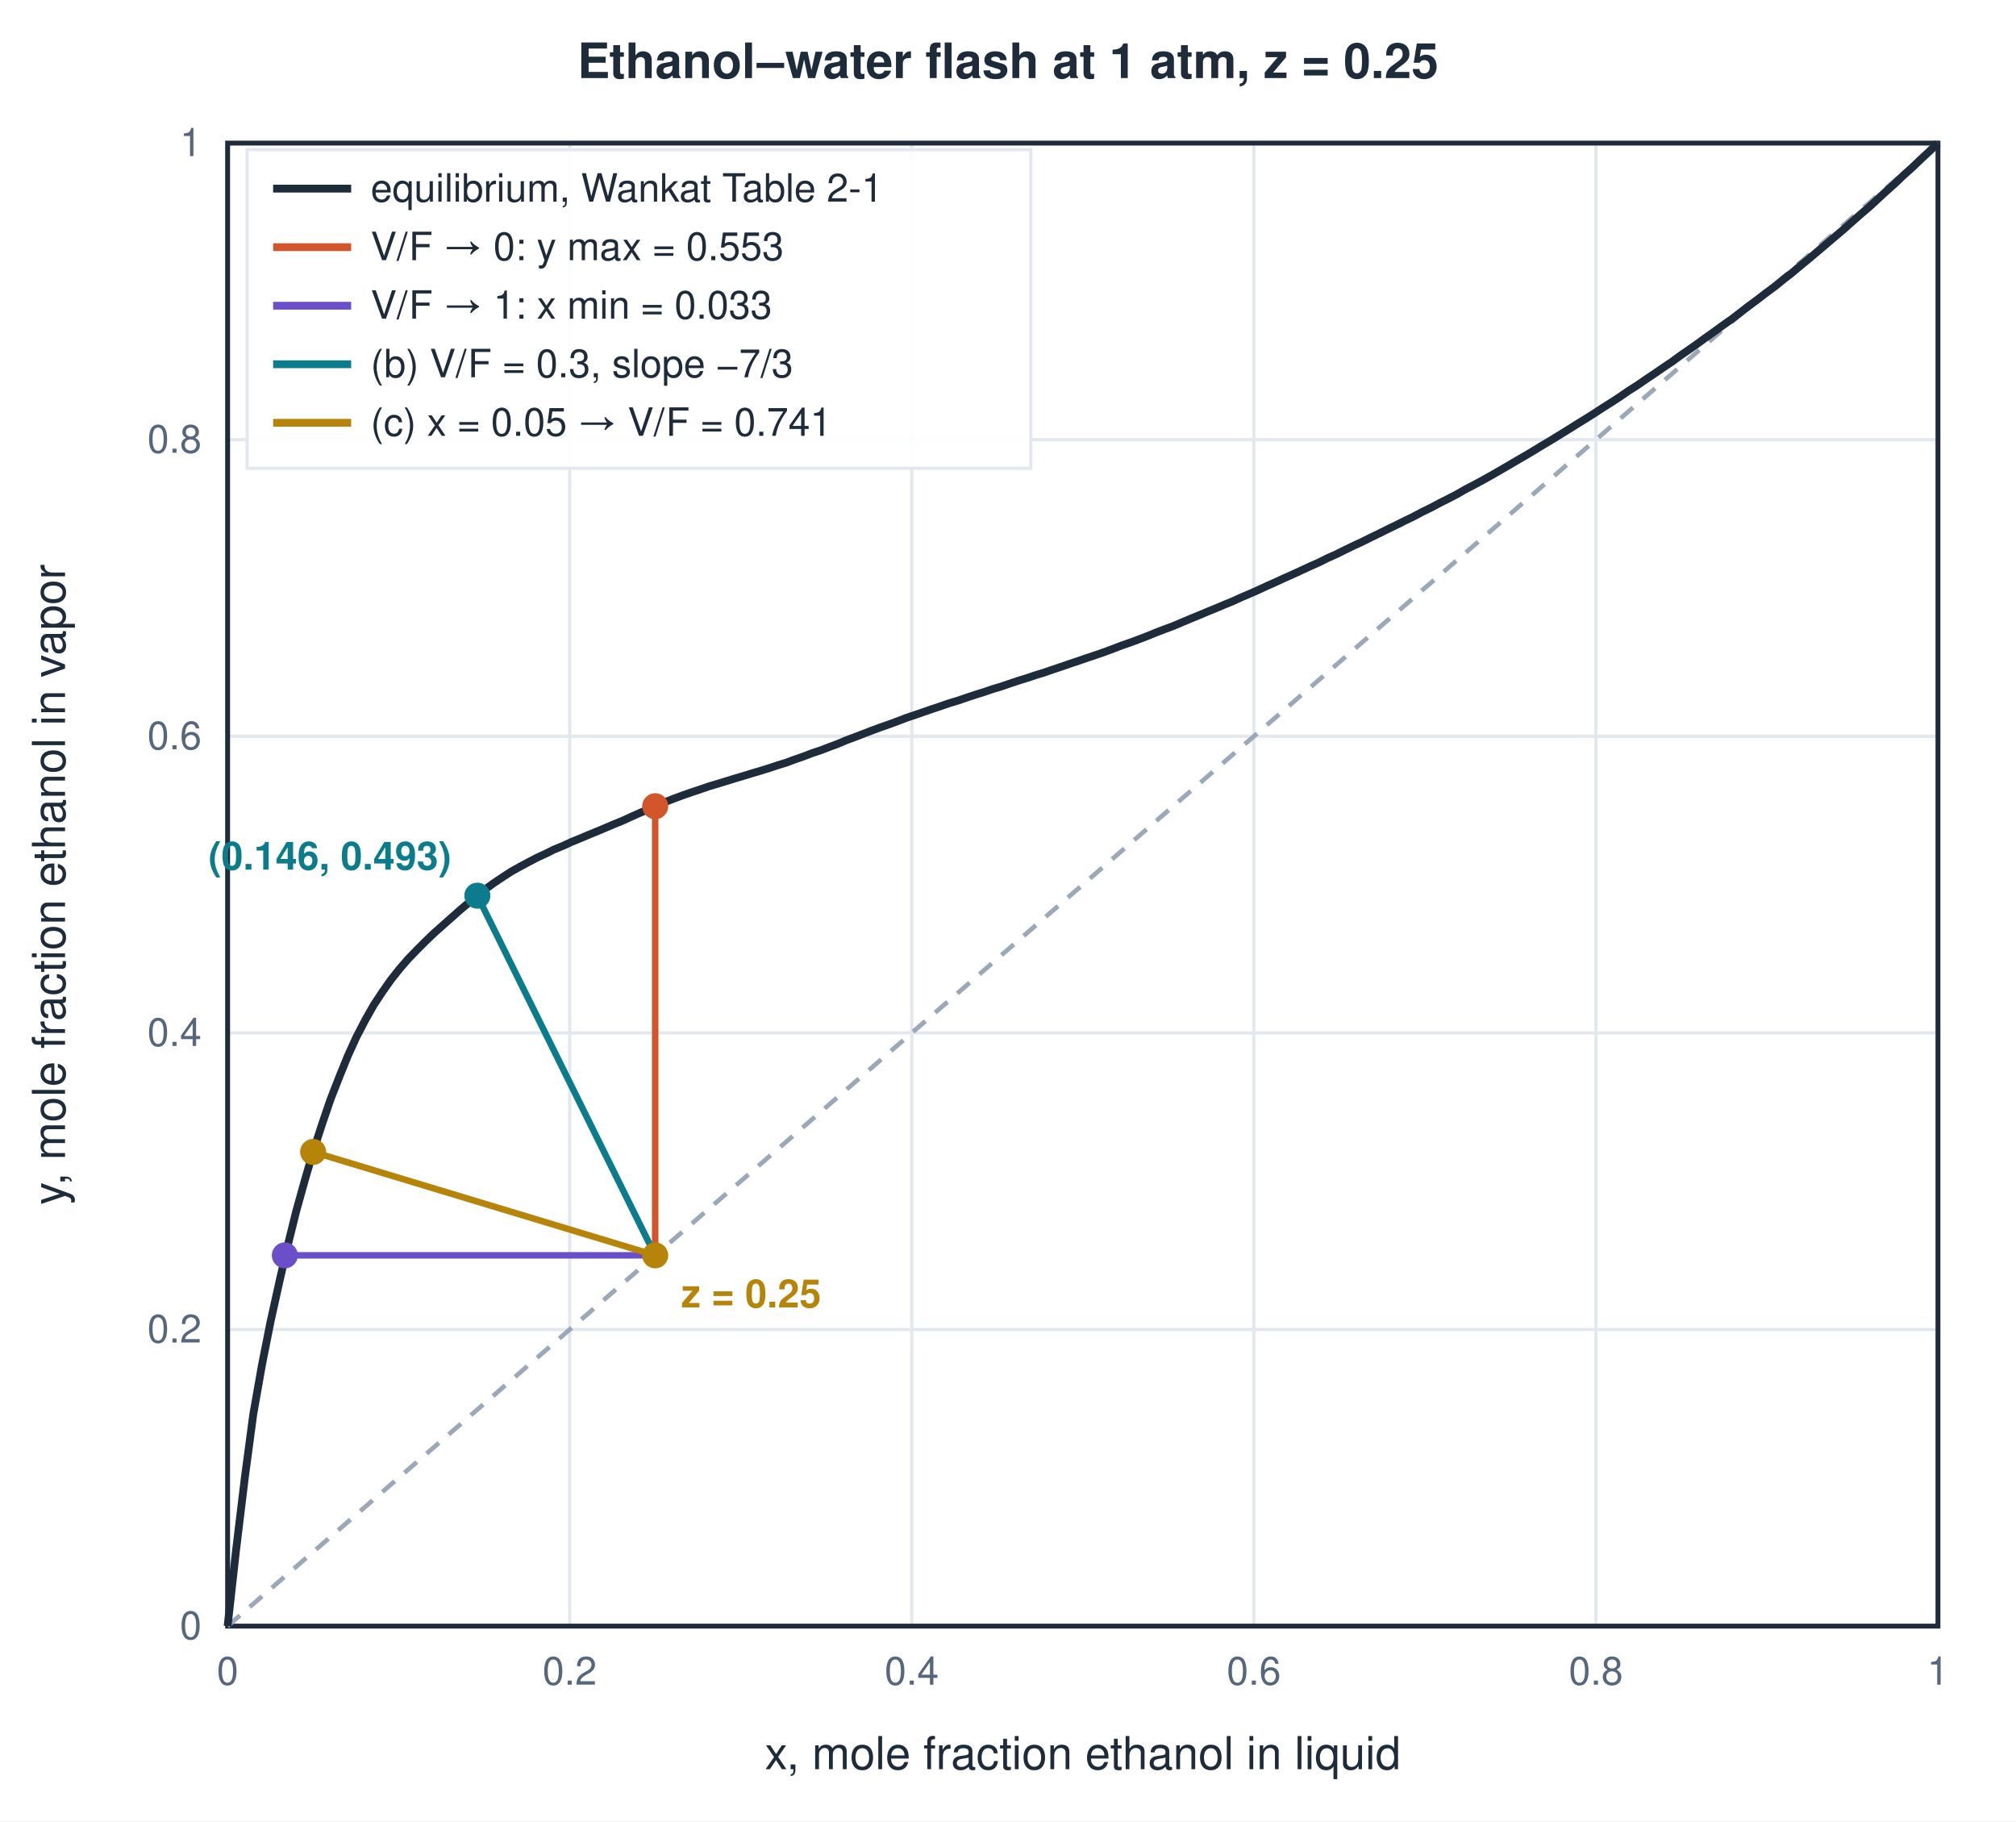
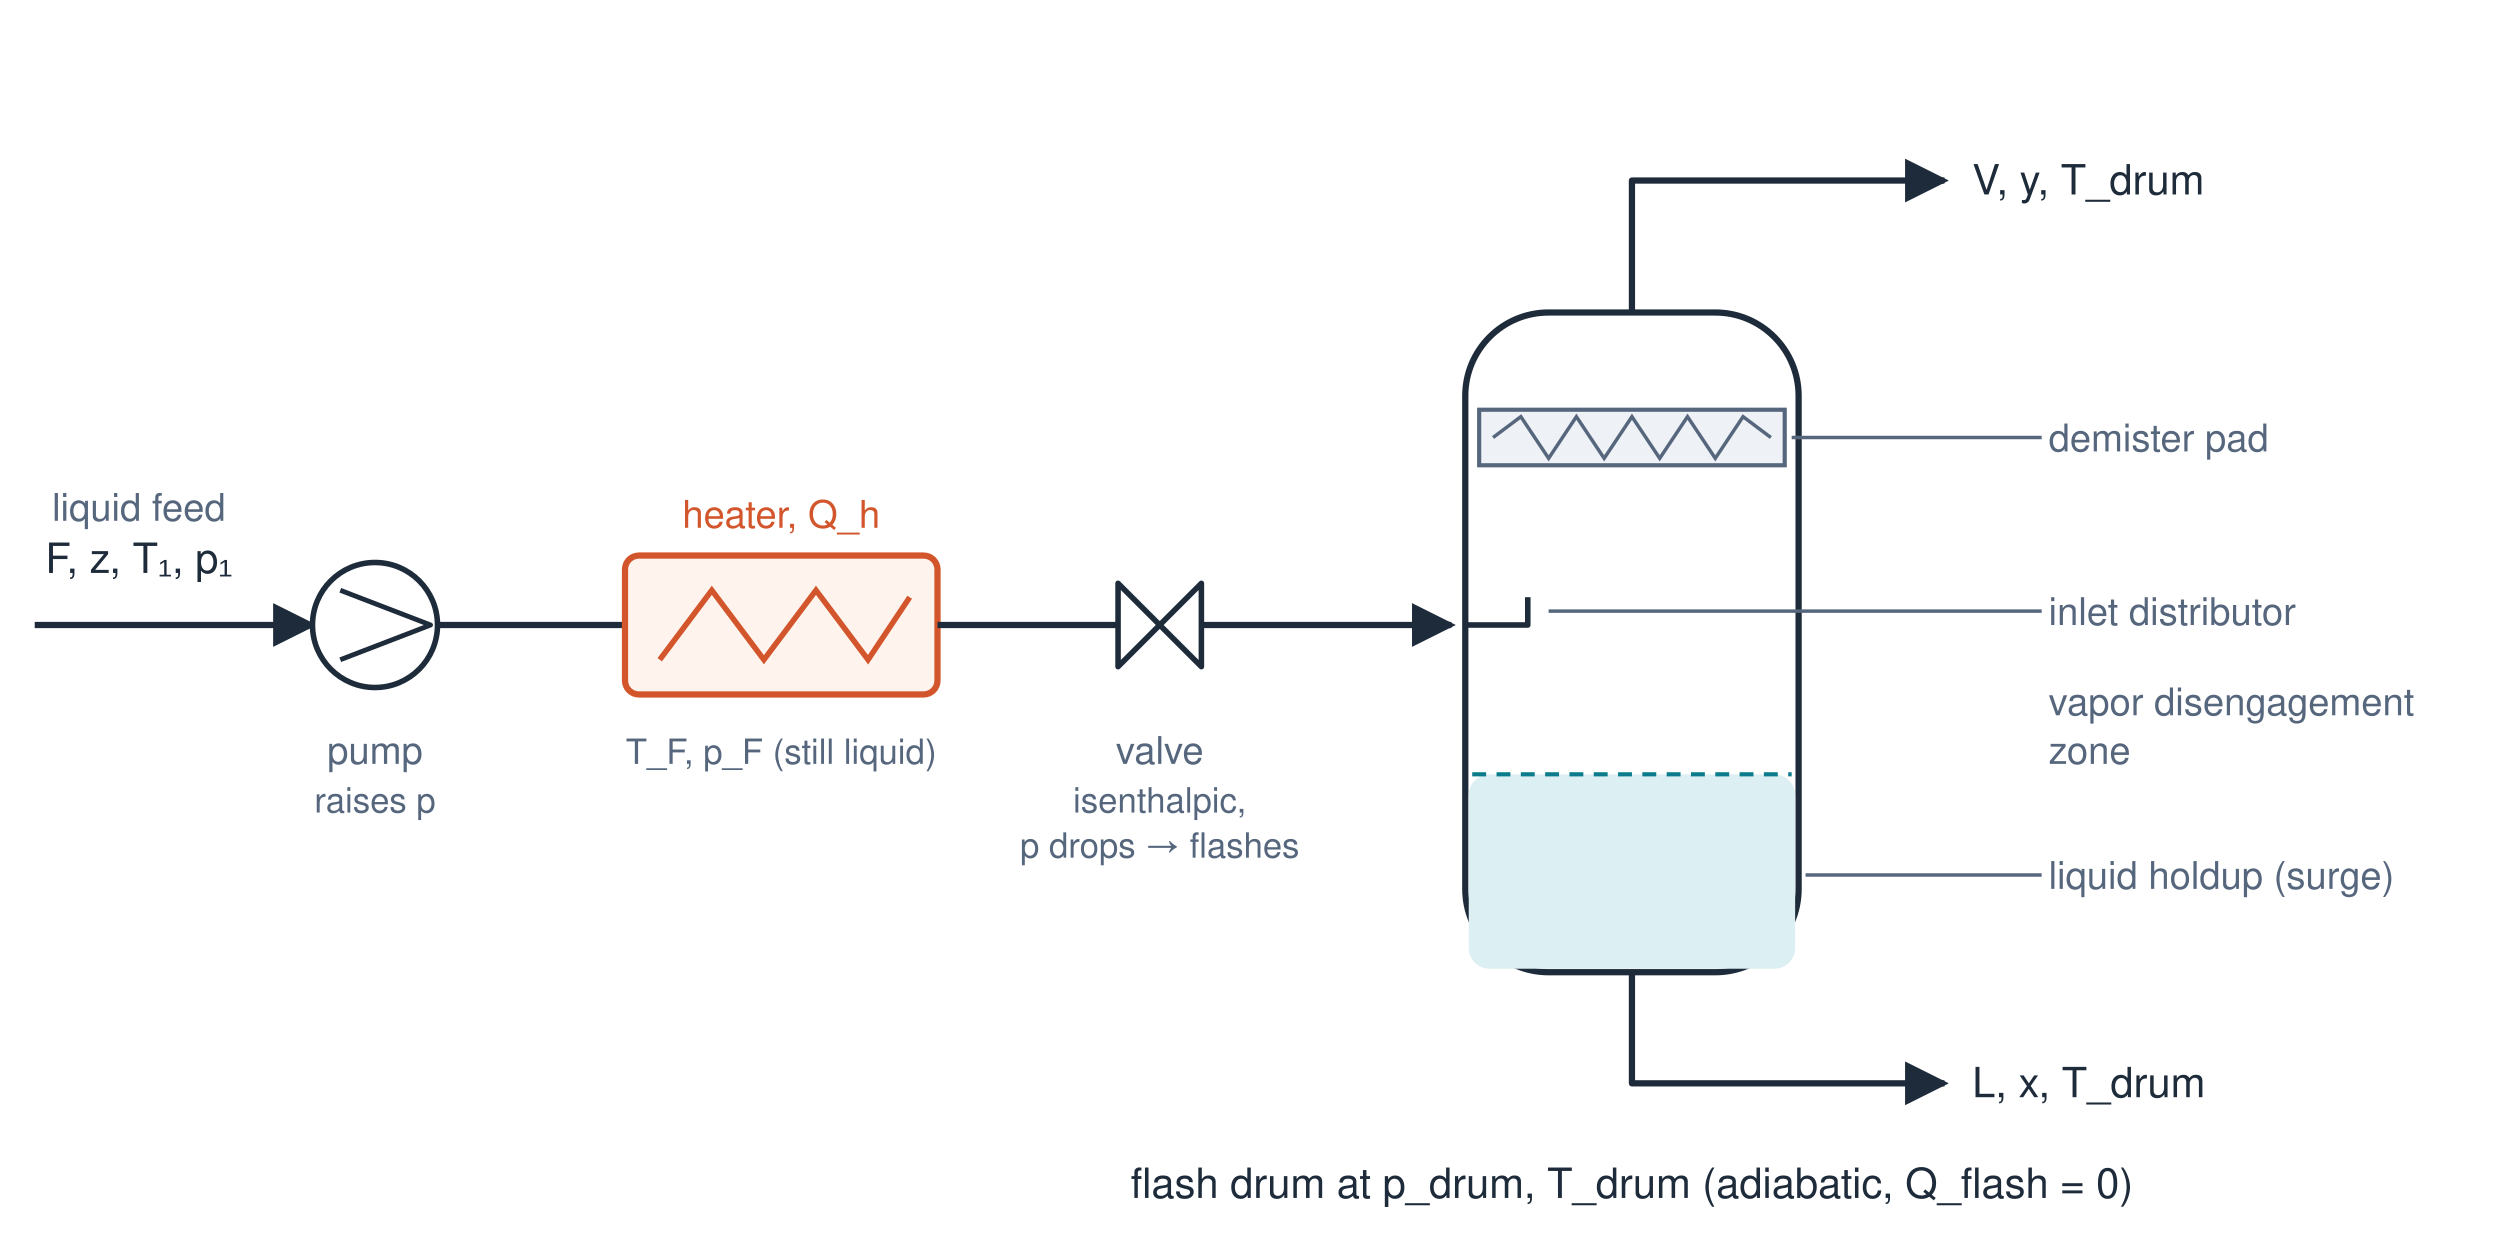
- <svg xmlns="http://www.w3.org/2000/svg" viewBox="0 0 620 560" width="620" height="560" font-family="Helvetica, Arial, sans-serif">
+ <svg xmlns="http://www.w3.org/2000/svg" viewBox="0 0 720 360" width="720" height="360" font-family="Helvetica, Arial, sans-serif">
  <rect width="100%" height="100%" fill="#FFFFFF" />
-   <line x1="70.0" y1="500.0" x2="70.0" y2="44.0" stroke="#E3E8EF" stroke-width="1" />
-   <line x1="70.0" y1="500.0" x2="596.0" y2="500.0" stroke="#E3E8EF" stroke-width="1" />
-   <text x="70.0" y="518.0" font-size="12" text-anchor="middle" fill="#55667D" font-weight="normal">0</text>
-   <text x="62.0" y="504.0" font-size="12" text-anchor="end" fill="#55667D" font-weight="normal">0</text>
-   <line x1="175.2" y1="500.0" x2="175.2" y2="44.0" stroke="#E3E8EF" stroke-width="1" />
-   <line x1="70.0" y1="408.8" x2="596.0" y2="408.8" stroke="#E3E8EF" stroke-width="1" />
-   <text x="175.2" y="518.0" font-size="12" text-anchor="middle" fill="#55667D" font-weight="normal">0.2</text>
-   <text x="62.0" y="412.8" font-size="12" text-anchor="end" fill="#55667D" font-weight="normal">0.2</text>
-   <line x1="280.4" y1="500.0" x2="280.4" y2="44.0" stroke="#E3E8EF" stroke-width="1" />
-   <line x1="70.0" y1="317.6" x2="596.0" y2="317.6" stroke="#E3E8EF" stroke-width="1" />
-   <text x="280.4" y="518.0" font-size="12" text-anchor="middle" fill="#55667D" font-weight="normal">0.4</text>
-   <text x="62.0" y="321.6" font-size="12" text-anchor="end" fill="#55667D" font-weight="normal">0.4</text>
-   <line x1="385.6" y1="500.0" x2="385.6" y2="44.0" stroke="#E3E8EF" stroke-width="1" />
-   <line x1="70.0" y1="226.4" x2="596.0" y2="226.4" stroke="#E3E8EF" stroke-width="1" />
-   <text x="385.6" y="518.0" font-size="12" text-anchor="middle" fill="#55667D" font-weight="normal">0.6</text>
-   <text x="62.0" y="230.4" font-size="12" text-anchor="end" fill="#55667D" font-weight="normal">0.6</text>
-   <line x1="490.8" y1="500.0" x2="490.8" y2="44.0" stroke="#E3E8EF" stroke-width="1" />
-   <line x1="70.0" y1="135.2" x2="596.0" y2="135.2" stroke="#E3E8EF" stroke-width="1" />
-   <text x="490.8" y="518.0" font-size="12" text-anchor="middle" fill="#55667D" font-weight="normal">0.8</text>
-   <text x="62.0" y="139.2" font-size="12" text-anchor="end" fill="#55667D" font-weight="normal">0.8</text>
-   <line x1="596.0" y1="500.0" x2="596.0" y2="44.0" stroke="#E3E8EF" stroke-width="1" />
-   <line x1="70.0" y1="44.0" x2="596.0" y2="44.0" stroke="#E3E8EF" stroke-width="1" />
-   <text x="596.0" y="518.0" font-size="12" text-anchor="middle" fill="#55667D" font-weight="normal">1</text>
-   <text x="62.0" y="48.0" font-size="12" text-anchor="end" fill="#55667D" font-weight="normal">1</text>
-   <rect x="70.0" y="44.0" width="526.0" height="456.0" fill="none" stroke="#1E2B3A" stroke-width="1.5" />
-   <text x="333.0" y="544.0" font-size="14" text-anchor="middle" fill="#1E2B3A" font-weight="normal">x, mole fraction ethanol in liquid</text>
-   <text x="20.0" y="272.0" font-size="14" text-anchor="middle" fill="#1E2B3A" font-weight="normal" transform="rotate(-90 20.0 272.0)">y, mole fraction ethanol in vapor</text>
-   <text x="310.0" y="24.0" font-size="15" text-anchor="middle" fill="#1E2B3A" font-weight="bold">Ethanol–water flash at 1 atm, z = 0.25</text>
-   <line x1="70.0" y1="500.0" x2="596.0" y2="44.0" stroke="#9AA8B8" stroke-width="1.4" stroke-dasharray="5 4" />
-   <polyline points="70.0,500.0 72.6,476.6 75.3,454.3 77.9,434.8 80.6,419.5 83.2,406.4 85.9,394.2 88.5,382.9 91.1,372.4 93.8,362.7 96.4,353.8 99.1,345.5 101.7,337.9 104.4,331.0 107.0,324.6 109.6,318.9 112.3,313.7 114.9,309.1 117.6,305.0 120.2,301.3 122.9,297.9 125.5,294.9 128.2,292.1 130.8,289.5 133.4,287.0 136.1,284.6 138.7,282.3 141.4,279.9 144.0,277.7 146.7,275.5 149.3,273.4 151.9,271.5 154.6,269.7 157.2,268.0 159.9,266.5 162.5,265.1 165.2,263.7 167.8,262.5 170.4,261.2 173.1,260.1 175.7,258.9 178.4,257.8 181.0,256.7 183.7,255.6 186.3,254.5 188.9,253.4 191.6,252.3 194.2,251.1 196.9,249.9 199.5,248.8 202.2,247.6 204.8,246.5 207.4,245.5 210.1,244.5 212.7,243.6 215.4,242.7 218.0,241.8 220.7,241.0 223.3,240.2 225.9,239.4 228.6,238.6 231.2,237.8 233.9,237.0 236.5,236.2 239.2,235.3 241.8,234.5 244.5,233.5 247.1,232.6 249.7,231.6 252.4,230.7 255.0,229.7 257.7,228.7 260.3,227.6 263.0,226.6 265.6,225.6 268.2,224.6 270.9,223.6 273.5,222.7 276.2,221.7 278.8,220.7 281.5,219.8 284.1,218.9 286.7,218.0 289.4,217.1 292.0,216.2 294.7,215.4 297.3,214.5 300.0,213.6 302.6,212.8 305.2,211.9 307.9,211.1 310.5,210.2 313.2,209.3 315.8,208.5 318.5,207.6 321.1,206.8 323.7,205.9 326.4,205.0 329.0,204.1 331.7,203.2 334.3,202.3 337.0,201.4 339.6,200.5 342.3,199.5 344.9,198.5 347.5,197.6 350.2,196.6 352.8,195.6 355.5,194.5 358.1,193.5 360.8,192.5 363.4,191.4 366.0,190.3 368.7,189.2 371.3,188.1 374.0,187.0 376.6,185.9 379.3,184.8 381.9,183.6 384.5,182.5 387.2,181.3 389.8,180.1 392.5,178.9 395.1,177.7 397.8,176.5 400.4,175.3 403.0,174.1 405.7,172.9 408.3,171.6 411.0,170.4 413.6,169.1 416.3,167.8 418.9,166.6 421.5,165.3 424.2,164.0 426.8,162.7 429.5,161.4 432.1,160.1 434.8,158.8 437.4,157.4 440.1,156.1 442.7,154.7 445.3,153.4 448.0,152.0 450.6,150.5 453.3,149.1 455.9,147.7 458.6,146.2 461.2,144.7 463.8,143.2 466.5,141.6 469.1,140.1 471.8,138.5 474.4,136.9 477.1,135.3 479.7,133.7 482.3,132.1 485.0,130.4 487.6,128.8 490.3,127.1 492.9,125.4 495.6,123.7 498.2,122.0 500.8,120.2 503.5,118.5 506.1,116.7 508.8,114.9 511.4,113.1 514.1,111.3 516.7,109.4 519.3,107.6 522.0,105.7 524.6,103.8 527.3,101.9 529.9,100.0 532.6,98.1 535.2,96.1 537.8,94.1 540.5,92.1 543.1,90.1 545.8,88.1 548.4,86.0 551.1,83.9 553.7,81.7 556.4,79.5 559.0,77.3 561.6,75.1 564.3,72.8 566.9,70.6 569.6,68.2 572.2,65.9 574.9,63.6 577.5,61.2 580.1,58.8 582.8,56.4 585.4,53.9 588.1,51.5 590.7,49.0 593.4,46.5 596.0,44.0" fill="none" stroke="#1E2B3A" stroke-width="2.4" stroke-linejoin="round" />
-   <polyline points="201.5,386.0 201.5,247.9" fill="none" stroke="#D2552B" stroke-width="2" stroke-linejoin="round" />
-   <polyline points="201.5,386.0 87.6,386.0" fill="none" stroke="#6A4FC9" stroke-width="2" stroke-linejoin="round" />
-   <polyline points="201.5,386.0 146.8,275.4" fill="none" stroke="#0B7C8C" stroke-width="2" stroke-linejoin="round" />
-   <polyline points="201.5,386.0 96.3,354.2" fill="none" stroke="#B7840A" stroke-width="2" stroke-linejoin="round" />
-   <circle cx="201.5" cy="386.0" r="4" fill="#B7840A" />
-   <text x="209.5" y="402.0" font-size="12" text-anchor="start" fill="#B7840A" font-weight="bold">z = 0.25</text>
-   <circle cx="146.8" cy="275.4" r="4" fill="#0B7C8C" />
-   <text x="138.8" y="267.4" font-size="12" text-anchor="end" fill="#0B7C8C" font-weight="bold">(0.146, 0.493)</text>
-   <circle cx="96.3" cy="354.2" r="4" fill="#B7840A" />
-   <circle cx="201.5" cy="247.9" r="4" fill="#D2552B" />
-   <circle cx="87.6" cy="386.0" r="4" fill="#6A4FC9" />
-   <rect x="76" y="46" width="241" height="98" fill="#FFFFFF" fill-opacity="0.9" stroke="#E3E8EF" />
-   <line x1="84" y1="58" x2="108" y2="58" stroke="#1E2B3A" stroke-width="2.4" />
-   <text x="114" y="62" font-size="12" fill="#1E2B3A">equilibrium, Wankat Table 2-1</text>
-   <line x1="84" y1="76" x2="108" y2="76" stroke="#D2552B" stroke-width="2.4" />
-   <text x="114" y="80" font-size="12" fill="#1E2B3A">V/F → 0: y max = 0.553</text>
-   <line x1="84" y1="94" x2="108" y2="94" stroke="#6A4FC9" stroke-width="2.4" />
-   <text x="114" y="98" font-size="12" fill="#1E2B3A">V/F → 1: x min = 0.033</text>
-   <line x1="84" y1="112" x2="108" y2="112" stroke="#0B7C8C" stroke-width="2.4" />
-   <text x="114" y="116" font-size="12" fill="#1E2B3A">(b) V/F = 0.3, slope −7/3</text>
-   <line x1="84" y1="130" x2="108" y2="130" stroke="#B7840A" stroke-width="2.4" />
-   <text x="114" y="134" font-size="12" fill="#1E2B3A">(c) x = 0.05 → V/F = 0.741</text>
+   <defs>
+     <marker id="ar" viewBox="0 0 10 10" refX="9" refY="5" markerWidth="7" markerHeight="7" orient="auto-start-reverse">
+       <path d="M0,0 L10,5 L0,10 z" fill="#1E2B3A" />
+     </marker>
+     <marker id="arc" viewBox="0 0 10 10" refX="9" refY="5" markerWidth="7" markerHeight="7" orient="auto-start-reverse">
+       <path d="M0,0 L10,5 L0,10 z" fill="#0B7C8C" />
+     </marker>
+     <marker id="arh" viewBox="0 0 10 10" refX="9" refY="5" markerWidth="7" markerHeight="7" orient="auto-start-reverse">
+       <path d="M0,0 L10,5 L0,10 z" fill="#D2552B" />
+     </marker>
+   </defs>
+   <text x="40.0" y="150.0" font-size="11" fill="#55667D" text-anchor="middle" font-weight="normal">liquid feed</text>
+   <text x="40.0" y="165.0" font-size="12" fill="#1E2B3A" text-anchor="middle" font-weight="normal">F, z, T₁, p₁</text>
+   <line x1="10.0" y1="180.0" x2="90.0" y2="180.0" stroke="#1E2B3A" stroke-width="1.8" marker-end="url(#ar)" />
+   <circle cx="108.0" cy="180.0" r="18" fill="#FFFFFF" stroke="#1E2B3A" stroke-width="1.6" />
+   <polyline points="98.0,170.0 124.0,180.0 98.0,190.0" fill="none" stroke="#1E2B3A" stroke-width="1.4" stroke-linejoin="round" />
+   <text x="108.0" y="220.0" font-size="11" fill="#55667D" text-anchor="middle" font-weight="normal">pump</text>
+   <text x="108.0" y="234.0" font-size="10" fill="#55667D" text-anchor="middle" font-weight="normal">raises p</text>
+   <line x1="126.0" y1="180.0" x2="180.0" y2="180.0" stroke="#1E2B3A" stroke-width="1.8" />
+   <rect x="180.0" y="160.0" width="90.0" height="40.0" fill="#FFF3EE" stroke="#D2552B" stroke-width="1.8" rx="4" />
+   <path d="M190,190 L205,170 L220,190 L235,170 L250,190 L262,172" fill="none" stroke="#D2552B" stroke-width="1.6" />
+   <text x="225.0" y="152.0" font-size="11" fill="#D2552B" text-anchor="middle" font-weight="normal">heater, Q_h</text>
+   <text x="225.0" y="220.0" font-size="10" fill="#55667D" text-anchor="middle" font-weight="normal">T_F, p_F (still liquid)</text>
+   <line x1="270.0" y1="180.0" x2="322.0" y2="180.0" stroke="#1E2B3A" stroke-width="1.8" />
+   <polygon points="322.0,168.0 346.0,192.0 346.0,168.0 322.0,192.0" fill="#FFFFFF" stroke="#1E2B3A" stroke-width="1.6" stroke-linejoin="round" />
+   <text x="334.0" y="220.0" font-size="11" fill="#55667D" text-anchor="middle" font-weight="normal">valve</text>
+   <text x="334.0" y="234.0" font-size="10" fill="#55667D" text-anchor="middle" font-weight="normal">isenthalpic,</text>
+   <text x="334.0" y="247.0" font-size="10" fill="#55667D" text-anchor="middle" font-weight="normal">p drops → flashes</text>
+   <line x1="346.0" y1="180.0" x2="418.0" y2="180.0" stroke="#1E2B3A" stroke-width="1.8" marker-end="url(#ar)" />
+   <rect x="422.0" y="90.0" width="96.0" height="190.0" fill="#FFFFFF" stroke="#1E2B3A" stroke-width="1.8" rx="24.0" />
+   <rect x="423.0" y="223.0" width="94.0" height="56.0" fill="#DCEFF2" stroke="none" stroke-width="0" rx="6" />
+   <line x1="424.0" y1="223.0" x2="516.0" y2="223.0" stroke="#0B7C8C" stroke-width="1.2" stroke-dasharray="4 3" />
+   <rect x="426.0" y="118.0" width="88.0" height="16.0" fill="#EEF1F5" stroke="#55667D" stroke-width="1.2" rx="0" />
+   <path d="M430,126 L438,120 L446,132 L454,120 L462,132 L470,120 L478,132 L486,120 L494,132 L502,120 L510,126" fill="none" stroke="#55667D" stroke-width="1.0" />
+   <text x="590.0" y="130.0" font-size="11" fill="#55667D" text-anchor="start" font-weight="normal">demister pad</text>
+   <line x1="588.0" y1="126.0" x2="516.0" y2="126.0" stroke="#55667D" stroke-width="1" />
+   <polyline points="422.0,180.0 440.0,180.0 440.0,172.0" fill="none" stroke="#1E2B3A" stroke-width="1.6" stroke-linejoin="round" />
+   <text x="590.0" y="180.0" font-size="11" fill="#55667D" text-anchor="start" font-weight="normal">inlet distributor</text>
+   <line x1="588.0" y1="176.0" x2="446.0" y2="176.0" stroke="#55667D" stroke-width="1" />
+   <text x="590.0" y="206.0" font-size="11" fill="#55667D" text-anchor="start" font-weight="normal">vapor disengagement</text>
+   <text x="590.0" y="220.0" font-size="11" fill="#55667D" text-anchor="start" font-weight="normal">zone</text>
+   <text x="590.0" y="256.0" font-size="11" fill="#55667D" text-anchor="start" font-weight="normal">liquid holdup (surge)</text>
+   <line x1="588.0" y1="252.0" x2="520.0" y2="252.0" stroke="#55667D" stroke-width="1" />
+   <polyline points="470.0,90.0 470.0,52.0 560.0,52.0" fill="none" stroke="#1E2B3A" stroke-width="1.8" stroke-linejoin="round" marker-end="url(#ar)" />
+   <text x="568.0" y="56.0" font-size="12" fill="#1E2B3A" text-anchor="start" font-weight="normal">V, y, T_drum</text>
+   <polyline points="470.0,280.0 470.0,312.0 560.0,312.0" fill="none" stroke="#1E2B3A" stroke-width="1.8" stroke-linejoin="round" marker-end="url(#ar)" />
+   <text x="568.0" y="316.0" font-size="12" fill="#1E2B3A" text-anchor="start" font-weight="normal">L, x, T_drum</text>
+   <text x="470.0" y="345.0" font-size="12" fill="#1E2B3A" text-anchor="middle" font-weight="normal">flash drum at p_drum, T_drum (adiabatic, Q_flash = 0)</text>
</svg>
